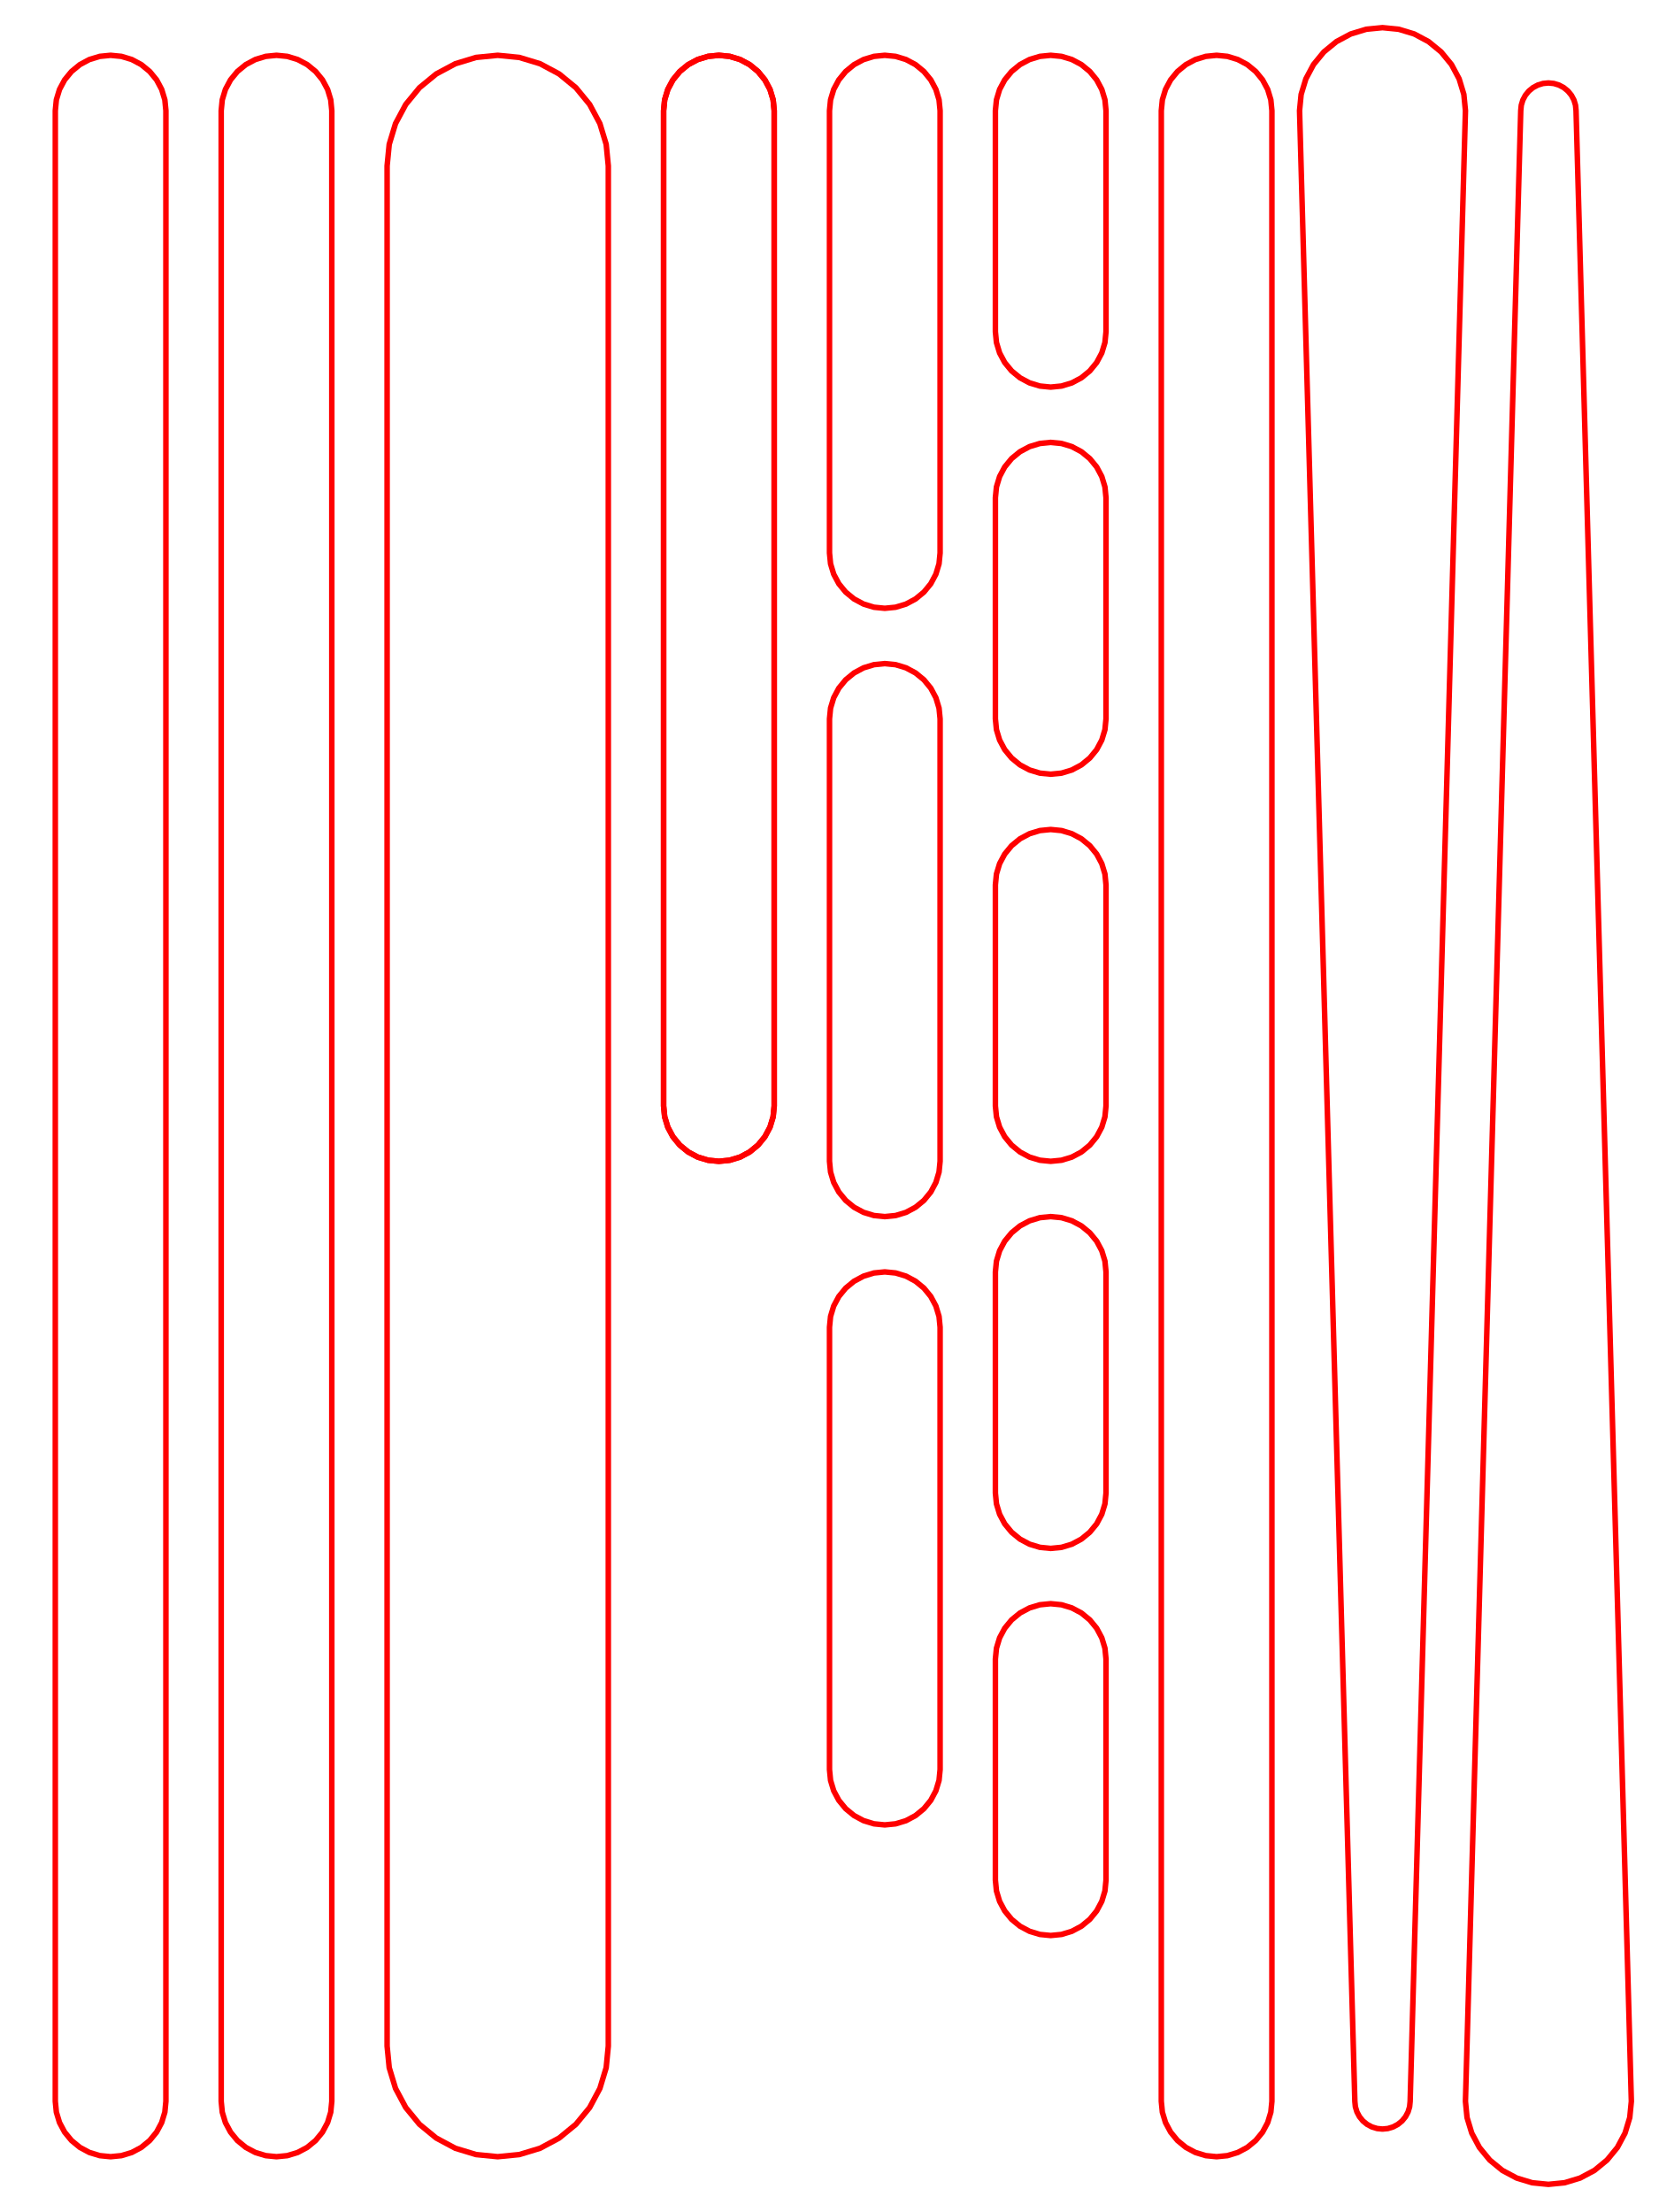
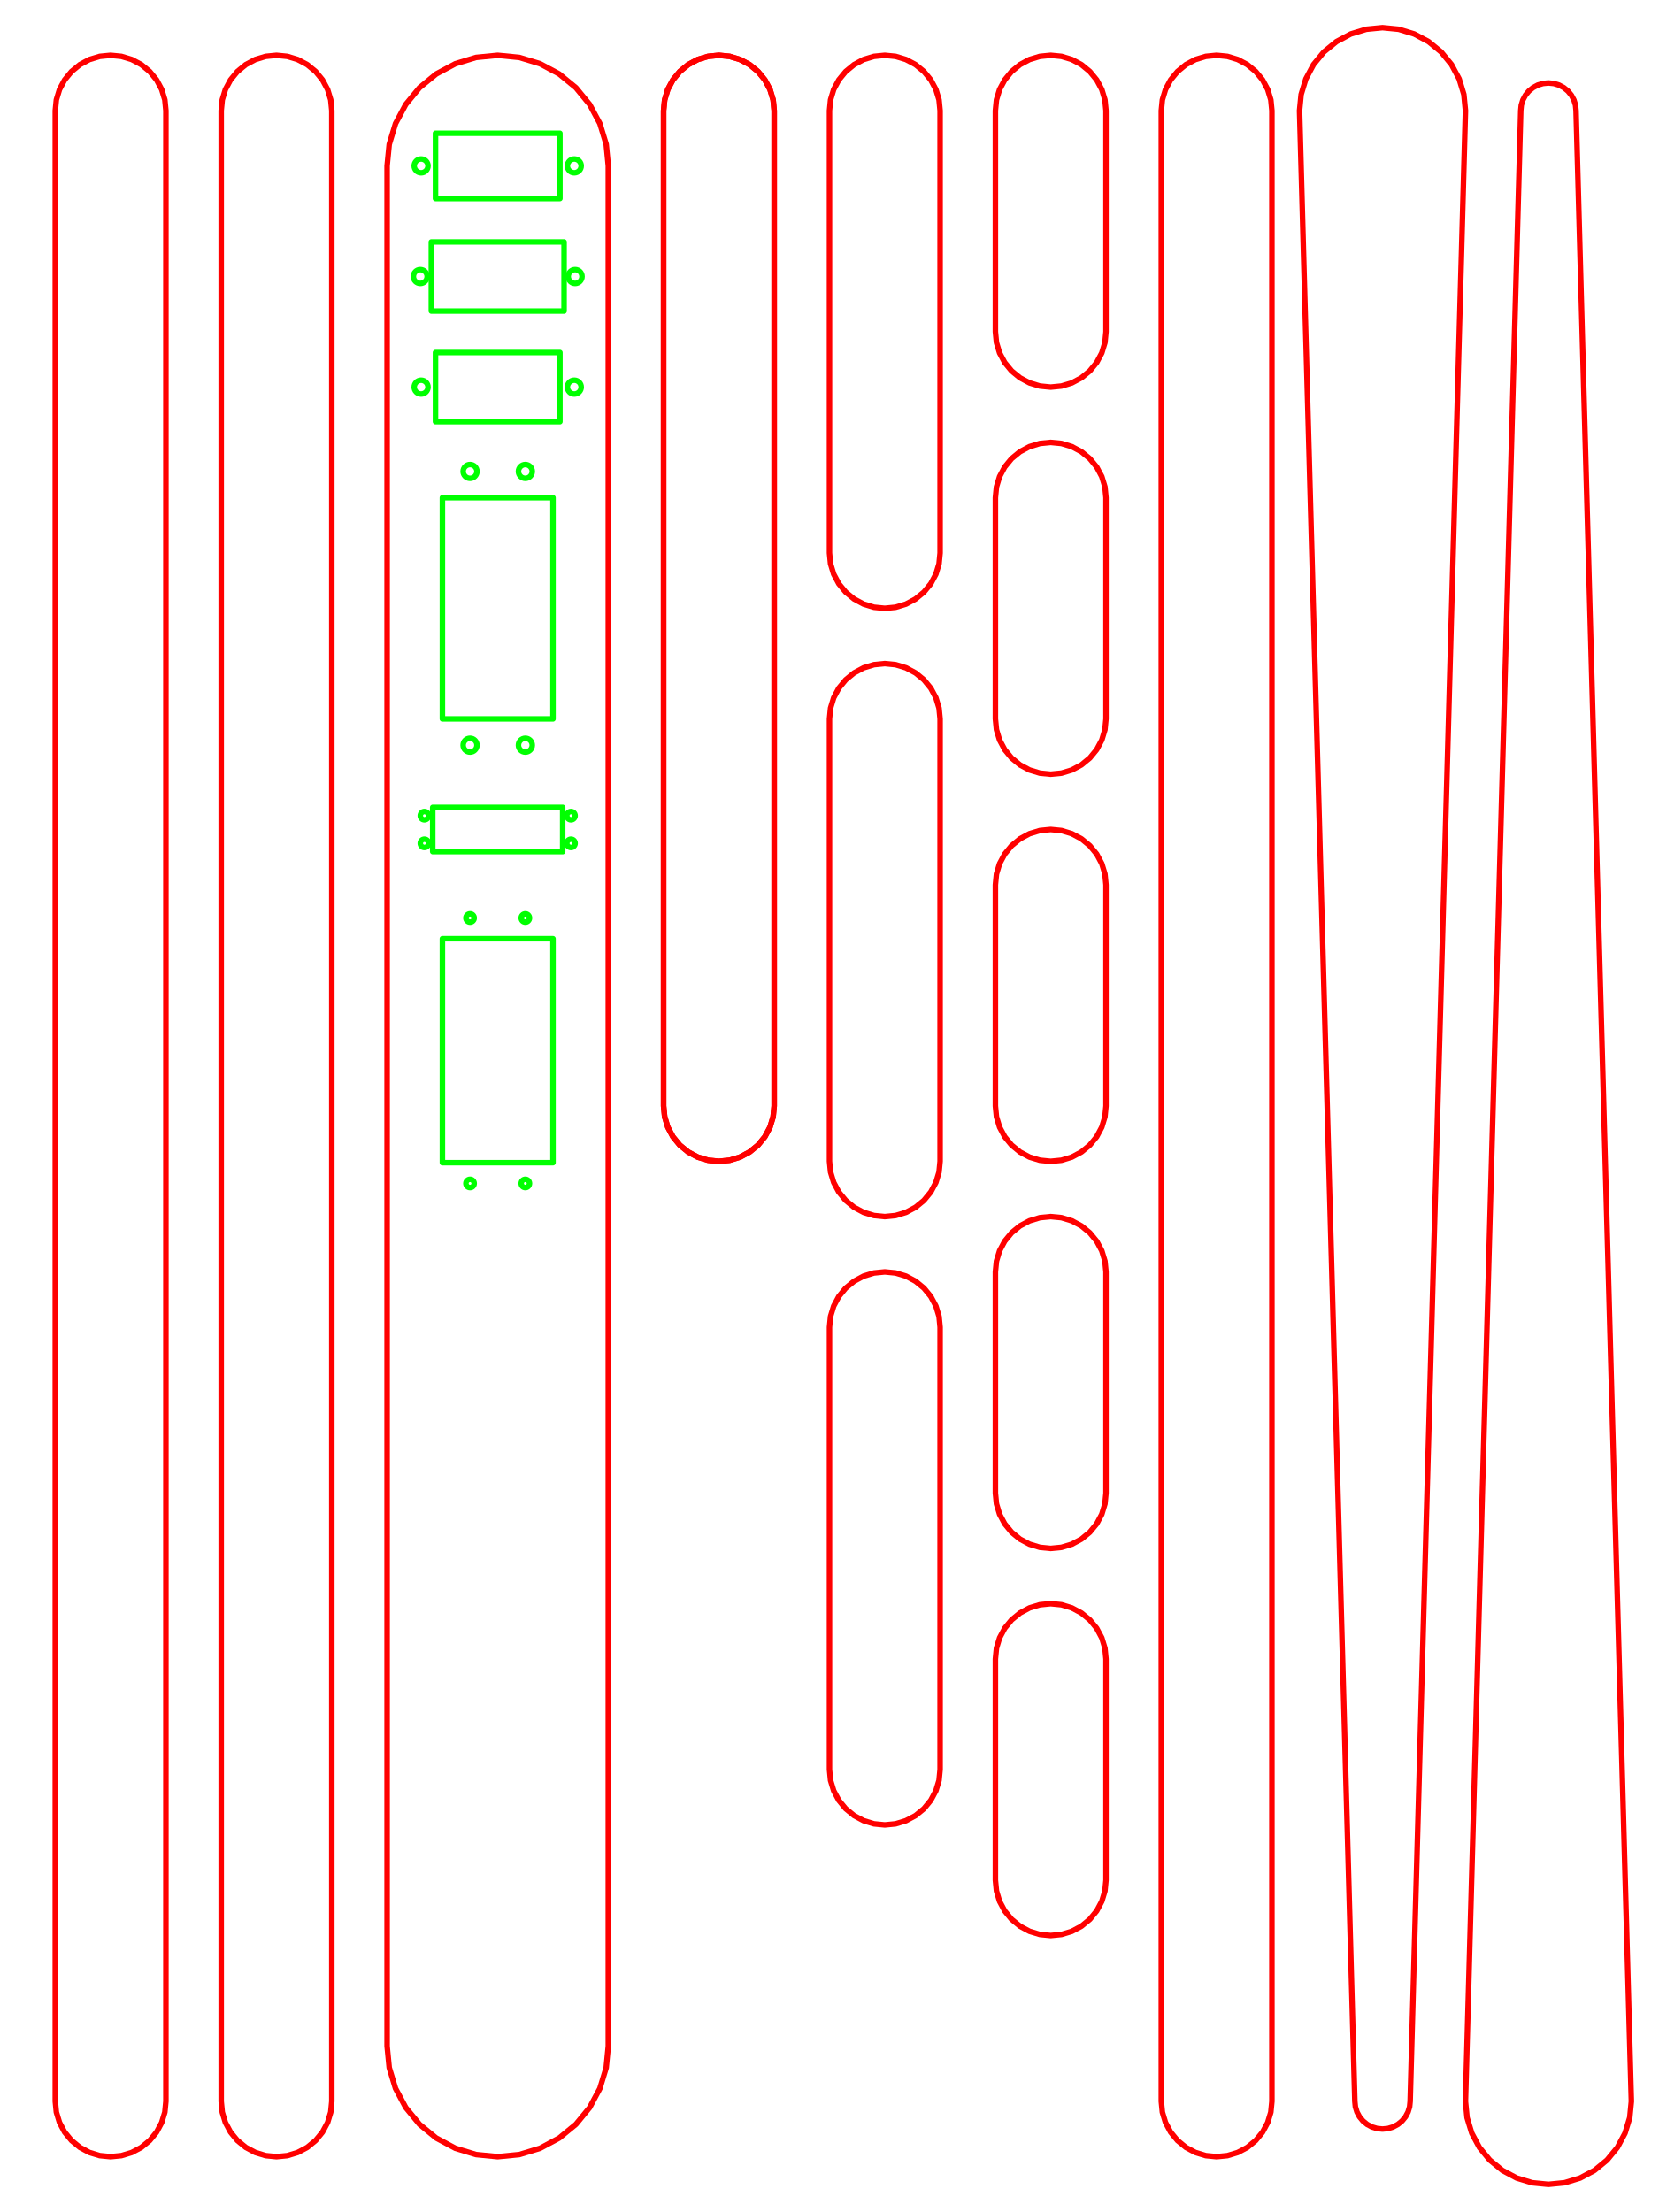
<svg xmlns="http://www.w3.org/2000/svg" viewBox="0 0 300.00 400.00" width="300.00mm" height="400.00mm">
-   <path d="M 29.808 381.951 L 29.239 383.827 L 28.315 385.556 L 27.071 387.071 L 25.556 388.315 L 23.827 389.239 L 21.951 389.808 L 20.000 390.000 L 18.049 389.808 L 16.173 389.239 L 14.444 388.315 L 12.929 387.071 L 11.685 385.556 L 10.761 383.827 L 10.192 381.951 L 10.000 380.000 L 10.000 20.000 L 10.192 18.049 L 10.761 16.173 L 11.685 14.444 L 12.929 12.929 L 14.444 11.685 L 16.173 10.761 L 18.049 10.192 L 20.000 10.000 L 21.951 10.192 L 23.827 10.761 L 25.556 11.685 L 27.071 12.929 L 28.315 14.444 L 29.239 16.173 L 29.808 18.049 L 30.000 20.000 L 30.000 380.000 Z" fill="none" stroke="#FF0000" stroke-width="1.0" stroke-linejoin="round" />
-   <path d="M 59.808 381.951 L 59.239 383.827 L 58.315 385.556 L 57.071 387.071 L 55.556 388.315 L 53.827 389.239 L 51.951 389.808 L 50.000 390.000 L 48.049 389.808 L 46.173 389.239 L 44.444 388.315 L 42.929 387.071 L 41.685 385.556 L 40.761 383.827 L 40.192 381.951 L 40.000 380.000 L 40.000 20.000 L 40.192 18.049 L 40.761 16.173 L 41.685 14.444 L 42.929 12.929 L 44.444 11.685 L 46.173 10.761 L 48.049 10.192 L 50.000 10.000 L 51.951 10.192 L 53.827 10.761 L 55.556 11.685 L 57.071 12.929 L 58.315 14.444 L 59.239 16.173 L 59.808 18.049 L 60.000 20.000 L 60.000 380.000 Z" fill="none" stroke="#FF0000" stroke-width="1.0" stroke-linejoin="round" />
-   <path d="M 109.616 373.902 L 108.478 377.654 L 106.629 381.111 L 104.142 384.142 L 101.111 386.629 L 97.654 388.478 L 93.902 389.616 L 90.000 390.000 L 86.098 389.616 L 82.346 388.478 L 78.889 386.629 L 75.858 384.142 L 73.371 381.111 L 71.522 377.654 L 70.384 373.902 L 70.000 370.000 L 70.000 30.000 L 70.384 26.098 L 71.522 22.346 L 73.371 18.889 L 75.858 15.858 L 78.889 13.371 L 82.346 11.522 L 86.098 10.384 L 90.000 10.000 L 93.902 10.384 L 97.654 11.522 L 101.111 13.371 L 104.142 15.858 L 106.629 18.889 L 108.478 22.346 L 109.616 26.098 L 110.000 30.000 L 110.000 370.000 Z" fill="none" stroke="#FF0000" stroke-width="1.0" stroke-linejoin="round" />
-   <path d="M 229.808 381.951 L 229.239 383.827 L 228.315 385.556 L 227.071 387.071 L 225.556 388.315 L 223.827 389.239 L 221.951 389.808 L 220.000 390.000 L 218.049 389.808 L 216.173 389.239 L 214.444 388.315 L 212.929 387.071 L 211.685 385.556 L 210.761 383.827 L 210.192 381.951 L 210.000 380.000 L 210.000 20.000 L 210.192 18.049 L 210.761 16.173 L 211.685 14.444 L 212.929 12.929 L 214.444 11.685 L 216.173 10.761 L 218.049 10.192 L 220.000 10.000 L 221.951 10.192 L 223.827 10.761 L 225.556 11.685 L 227.071 12.929 L 228.315 14.444 L 229.239 16.173 L 229.808 18.049 L 230.000 20.000 L 230.000 380.000 Z" fill="none" stroke="#FF0000" stroke-width="1.0" stroke-linejoin="round" />
-   <path d="M 199.808 61.951 L 199.239 63.827 L 198.315 65.556 L 197.071 67.071 L 195.556 68.315 L 193.827 69.239 L 191.951 69.808 L 190.000 70.000 L 188.049 69.808 L 186.173 69.239 L 184.444 68.315 L 182.929 67.071 L 181.685 65.556 L 180.761 63.827 L 180.192 61.951 L 180.000 60.000 L 180.000 20.000 L 180.192 18.049 L 180.761 16.173 L 181.685 14.444 L 182.929 12.929 L 184.444 11.685 L 186.173 10.761 L 188.049 10.192 L 190.000 10.000 L 191.951 10.192 L 193.827 10.761 L 195.556 11.685 L 197.071 12.929 L 198.315 14.444 L 199.239 16.173 L 199.808 18.049 L 200.000 20.000 L 200.000 60.000 Z" fill="none" stroke="#FF0000" stroke-width="1.0" stroke-linejoin="round" />
-   <path d="M 199.808 131.951 L 199.239 133.827 L 198.315 135.556 L 197.071 137.071 L 195.556 138.315 L 193.827 139.239 L 191.951 139.808 L 190.000 140.000 L 188.049 139.808 L 186.173 139.239 L 184.444 138.315 L 182.929 137.071 L 181.685 135.556 L 180.761 133.827 L 180.192 131.951 L 180.000 130.000 L 180.000 90.000 L 180.192 88.049 L 180.761 86.173 L 181.685 84.444 L 182.929 82.929 L 184.444 81.685 L 186.173 80.761 L 188.049 80.192 L 190.000 80.000 L 191.951 80.192 L 193.827 80.761 L 195.556 81.685 L 197.071 82.929 L 198.315 84.444 L 199.239 86.173 L 199.808 88.049 L 200.000 90.000 L 200.000 130.000 Z" fill="none" stroke="#FF0000" stroke-width="1.0" stroke-linejoin="round" />
-   <path d="M 199.808 201.951 L 199.239 203.827 L 198.315 205.556 L 197.071 207.071 L 195.556 208.315 L 193.827 209.239 L 191.951 209.808 L 190.000 210.000 L 188.049 209.808 L 186.173 209.239 L 184.444 208.315 L 182.929 207.071 L 181.685 205.556 L 180.761 203.827 L 180.192 201.951 L 180.000 200.000 L 180.000 160.000 L 180.192 158.049 L 180.761 156.173 L 181.685 154.444 L 182.929 152.929 L 184.444 151.685 L 186.173 150.761 L 188.049 150.192 L 190.000 150.000 L 191.951 150.192 L 193.827 150.761 L 195.556 151.685 L 197.071 152.929 L 198.315 154.444 L 199.239 156.173 L 199.808 158.049 L 200.000 160.000 L 200.000 200.000 Z" fill="none" stroke="#FF0000" stroke-width="1.0" stroke-linejoin="round" />
-   <path d="M 199.808 271.951 L 199.239 273.827 L 198.315 275.556 L 197.071 277.071 L 195.556 278.315 L 193.827 279.239 L 191.951 279.808 L 190.000 280.000 L 188.049 279.808 L 186.173 279.239 L 184.444 278.315 L 182.929 277.071 L 181.685 275.556 L 180.761 273.827 L 180.192 271.951 L 180.000 270.000 L 180.000 230.000 L 180.192 228.049 L 180.761 226.173 L 181.685 224.444 L 182.929 222.929 L 184.444 221.685 L 186.173 220.761 L 188.049 220.192 L 190.000 220.000 L 191.951 220.192 L 193.827 220.761 L 195.556 221.685 L 197.071 222.929 L 198.315 224.444 L 199.239 226.173 L 199.808 228.049 L 200.000 230.000 L 200.000 270.000 Z" fill="none" stroke="#FF0000" stroke-width="1.0" stroke-linejoin="round" />
-   <path d="M 199.808 341.951 L 199.239 343.827 L 198.315 345.556 L 197.071 347.071 L 195.556 348.315 L 193.827 349.239 L 191.951 349.808 L 190.000 350.000 L 188.049 349.808 L 186.173 349.239 L 184.444 348.315 L 182.929 347.071 L 181.685 345.556 L 180.761 343.827 L 180.192 341.951 L 180.000 340.000 L 180.000 300.000 L 180.192 298.049 L 180.761 296.173 L 181.685 294.444 L 182.929 292.929 L 184.444 291.685 L 186.173 290.761 L 188.049 290.192 L 190.000 290.000 L 191.951 290.192 L 193.827 290.761 L 195.556 291.685 L 197.071 292.929 L 198.315 294.444 L 199.239 296.173 L 199.808 298.049 L 200.000 300.000 L 200.000 340.000 Z" fill="none" stroke="#FF0000" stroke-width="1.0" stroke-linejoin="round" />
-   <path d="M 169.808 101.951 L 169.239 103.827 L 168.315 105.556 L 167.071 107.071 L 165.556 108.315 L 163.827 109.239 L 161.951 109.808 L 160.000 110.000 L 158.049 109.808 L 156.173 109.239 L 154.444 108.315 L 152.929 107.071 L 151.685 105.556 L 150.761 103.827 L 150.192 101.951 L 150.000 100.000 L 150.000 20.000 L 150.192 18.049 L 150.761 16.173 L 151.685 14.444 L 152.929 12.929 L 154.444 11.685 L 156.173 10.761 L 158.049 10.192 L 160.000 10.000 L 161.951 10.192 L 163.827 10.761 L 165.556 11.685 L 167.071 12.929 L 168.315 14.444 L 169.239 16.173 L 169.808 18.049 L 170.000 20.000 L 170.000 100.000 Z" fill="none" stroke="#FF0000" stroke-width="1.0" stroke-linejoin="round" />
-   <path d="M 169.808 211.951 L 169.239 213.827 L 168.315 215.556 L 167.071 217.071 L 165.556 218.315 L 163.827 219.239 L 161.951 219.808 L 160.000 220.000 L 158.049 219.808 L 156.173 219.239 L 154.444 218.315 L 152.929 217.071 L 151.685 215.556 L 150.761 213.827 L 150.192 211.951 L 150.000 210.000 L 150.000 130.000 L 150.192 128.049 L 150.761 126.173 L 151.685 124.444 L 152.929 122.929 L 154.444 121.685 L 156.173 120.761 L 158.049 120.192 L 160.000 120.000 L 161.951 120.192 L 163.827 120.761 L 165.556 121.685 L 167.071 122.929 L 168.315 124.444 L 169.239 126.173 L 169.808 128.049 L 170.000 130.000 L 170.000 210.000 Z" fill="none" stroke="#FF0000" stroke-width="1.0" stroke-linejoin="round" />
-   <path d="M 169.808 321.951 L 169.239 323.827 L 168.315 325.556 L 167.071 327.071 L 165.556 328.315 L 163.827 329.239 L 161.951 329.808 L 160.000 330.000 L 158.049 329.808 L 156.173 329.239 L 154.444 328.315 L 152.929 327.071 L 151.685 325.556 L 150.761 323.827 L 150.192 321.951 L 150.000 320.000 L 150.000 240.000 L 150.192 238.049 L 150.761 236.173 L 151.685 234.444 L 152.929 232.929 L 154.444 231.685 L 156.173 230.761 L 158.049 230.192 L 160.000 230.000 L 161.951 230.192 L 163.827 230.761 L 165.556 231.685 L 167.071 232.929 L 168.315 234.444 L 169.239 236.173 L 169.808 238.049 L 170.000 240.000 L 170.000 320.000 Z" fill="none" stroke="#FF0000" stroke-width="1.0" stroke-linejoin="round" />
-   <path d="M 139.808 201.951 L 139.239 203.827 L 138.315 205.556 L 137.071 207.071 L 135.556 208.315 L 133.827 209.239 L 131.951 209.808 L 130.000 210.000 L 128.049 209.808 L 126.173 209.239 L 124.444 208.315 L 122.929 207.071 L 121.685 205.556 L 120.761 203.827 L 120.192 201.951 L 120.000 200.000 L 120.000 20.000 L 120.192 18.049 L 120.761 16.173 L 121.685 14.444 L 122.929 12.929 L 124.444 11.685 L 126.173 10.761 L 128.049 10.192 L 130.000 10.000 L 131.951 10.192 L 133.827 10.761 L 135.556 11.685 L 137.071 12.929 L 138.315 14.444 L 139.239 16.173 L 139.808 18.049 L 140.000 20.000 L 140.000 200.000 Z" fill="none" stroke="#FF0000" stroke-width="1.0" stroke-linejoin="round" />
-   <path d="M 139.808 201.951 L 139.239 203.827 L 138.315 205.556 L 137.071 207.071 L 135.556 208.315 L 133.827 209.239 L 131.951 209.808 L 130.000 210.000 L 128.049 209.808 L 126.173 209.239 L 124.444 208.315 L 122.929 207.071 L 121.685 205.556 L 120.761 203.827 L 120.192 201.951 L 120.000 200.000 L 120.000 20.000 L 120.192 18.049 L 120.761 16.173 L 121.685 14.444 L 122.929 12.929 L 124.444 11.685 L 126.173 10.761 L 128.049 10.192 L 130.000 10.000 L 131.951 10.192 L 133.827 10.761 L 135.556 11.685 L 137.071 12.929 L 138.315 14.444 L 139.239 16.173 L 139.808 18.049 L 140.000 20.000 L 140.000 200.000 Z" fill="none" stroke="#FF0000" stroke-width="1.0" stroke-linejoin="round" />
-   <path d="M 255.000 380.000 L 254.904 380.975 L 254.619 381.913 L 254.157 382.778 L 253.536 383.536 L 252.778 384.157 L 251.913 384.619 L 250.975 384.904 L 250.000 385.000 L 249.025 384.904 L 248.087 384.619 L 247.222 384.157 L 246.464 383.536 L 245.843 382.778 L 245.381 381.913 L 245.096 380.975 L 245.000 380.000 L 235.000 20.000 L 235.288 17.074 L 236.142 14.260 L 237.528 11.666 L 239.393 9.393 L 241.666 7.528 L 244.260 6.142 L 247.074 5.288 L 250.000 5.000 L 252.926 5.288 L 255.740 6.142 L 258.334 7.528 L 260.607 9.393 L 262.472 11.666 L 263.858 14.260 L 264.712 17.074 L 265.000 20.000 Z" fill="none" stroke="#FF0000" stroke-width="1.0" stroke-linejoin="round" />
-   <path d="M 275.000 20.000 L 275.096 19.025 L 275.381 18.087 L 275.843 17.222 L 276.464 16.464 L 277.222 15.843 L 278.087 15.381 L 279.025 15.096 L 280.000 15.000 L 280.975 15.096 L 281.913 15.381 L 282.778 15.843 L 283.536 16.464 L 284.157 17.222 L 284.619 18.087 L 284.904 19.025 L 285.000 20.000 L 295.000 380.000 L 294.712 382.926 L 293.858 385.740 L 292.472 388.334 L 290.607 390.607 L 288.334 392.472 L 285.740 393.858 L 282.926 394.712 L 280.000 395.000 L 277.074 394.712 L 274.260 393.858 L 271.666 392.472 L 269.393 390.607 L 267.528 388.334 L 266.142 385.740 L 265.288 382.926 L 265.000 380.000 Z" fill="none" stroke="#FF0000" stroke-width="1.0" stroke-linejoin="round" />
+   <g label="LatticeBeam">
+     <g label="Point1">
+             
+         </g>
+     <g label="Point2">
+         </g>
+     <path d="M 29.808 381.951 L 29.239 383.827 L 28.315 385.556 L 27.071 387.071 L 25.556 388.315 L 23.827 389.239 L 21.951 389.808 L 20.000 390.000 L 18.049 389.808 L 16.173 389.239 L 14.444 388.315 L 12.929 387.071 L 11.685 385.556 L 10.761 383.827 L 10.192 381.951 L 10.000 380.000 L 10.000 20.000 L 10.192 18.049 L 10.761 16.173 L 11.685 14.444 L 12.929 12.929 L 14.444 11.685 L 16.173 10.761 L 18.049 10.192 L 20.000 10.000 L 21.951 10.192 L 23.827 10.761 L 25.556 11.685 L 27.071 12.929 L 28.315 14.444 L 29.239 16.173 L 29.808 18.049 L 30.000 20.000 L 30.000 380.000 Z" fill="none" stroke="#FF0000" stroke-width="1.0" stroke-linejoin="round" />
+   </g>
+   <g label="LatticeBeam2">
+     <g label="Point1">
+             
+         </g>
+     <g label="Point2">
+         </g>
+     <path d="M 59.808 381.951 L 59.239 383.827 L 58.315 385.556 L 57.071 387.071 L 55.556 388.315 L 53.827 389.239 L 51.951 389.808 L 50.000 390.000 L 48.049 389.808 L 46.173 389.239 L 44.444 388.315 L 42.929 387.071 L 41.685 385.556 L 40.761 383.827 L 40.192 381.951 L 40.000 380.000 L 40.000 20.000 L 40.192 18.049 L 40.761 16.173 L 41.685 14.444 L 42.929 12.929 L 44.444 11.685 L 46.173 10.761 L 48.049 10.192 L 50.000 10.000 L 51.951 10.192 L 53.827 10.761 L 55.556 11.685 L 57.071 12.929 L 58.315 14.444 L 59.239 16.173 L 59.808 18.049 L 60.000 20.000 L 60.000 380.000 Z" fill="none" stroke="#FF0000" stroke-width="1.0" stroke-linejoin="round" />
+   </g>
+   <g label="LatticeBeam14">
+     <g label="Point1">
+       <g label="SG90 Servo">
+         <path d="M 101.250 24.100 L 101.250 35.900 L 78.750 35.900 L 78.750 24.100 Z" fill="none" stroke="#00FF00" stroke-width="1.0" stroke-linejoin="round" />
+         <circle cx="103.850" cy="30.000" r="1.250" fill="none" stroke="#00FF00" stroke-width="1.0" />
+         <circle cx="76.150" cy="30.000" r="1.250" fill="none" stroke="#00FF00" stroke-width="1.0" />
+       </g>
+       <g label="MG90S Servo">
+         <path d="M 102.000 43.750 L 102.000 56.250 L 78.000 56.250 L 78.000 43.750 Z" fill="none" stroke="#00FF00" stroke-width="1.0" stroke-linejoin="round" />
+         <circle cx="104.000" cy="50.000" r="1.250" fill="none" stroke="#00FF00" stroke-width="1.0" />
+         <circle cx="76.000" cy="50.000" r="1.250" fill="none" stroke="#00FF00" stroke-width="1.0" />
+       </g>
+       <g label="MG90D Servo">
+         <path d="M 101.250 63.750 L 101.250 76.250 L 78.750 76.250 L 78.750 63.750 Z" fill="none" stroke="#00FF00" stroke-width="1.0" stroke-linejoin="round" />
+         <circle cx="103.850" cy="70.000" r="1.250" fill="none" stroke="#00FF00" stroke-width="1.0" />
+         <circle cx="76.150" cy="70.000" r="1.250" fill="none" stroke="#00FF00" stroke-width="1.0" />
+       </g>
+       <g label="DS3218 Servo">
+         <path d="M 100.000 130.000 L 80.000 130.000 L 80.000 90.000 L 100.000 90.000 Z" fill="none" stroke="#00FF00" stroke-width="1.0" stroke-linejoin="round" />
+         <circle cx="85.000" cy="134.750" r="1.250" fill="none" stroke="#00FF00" stroke-width="1.0" />
+         <circle cx="95.000" cy="134.750" r="1.250" fill="none" stroke="#00FF00" stroke-width="1.0" />
+         <circle cx="85.000" cy="85.250" r="1.250" fill="none" stroke="#00FF00" stroke-width="1.0" />
+         <circle cx="95.000" cy="85.250" r="1.250" fill="none" stroke="#00FF00" stroke-width="1.0" />
+       </g>
+       <g label="KST X08 S Servo">
+         <path d="M 101.750 146.000 L 101.750 154.000 L 78.250 154.000 L 78.250 146.000 Z" fill="none" stroke="#00FF00" stroke-width="1.0" stroke-linejoin="round" />
+         <circle cx="103.250" cy="152.500" r="0.750" fill="none" stroke="#00FF00" stroke-width="1.0" />
+         <circle cx="103.250" cy="147.500" r="0.750" fill="none" stroke="#00FF00" stroke-width="1.0" />
+         <circle cx="76.750" cy="152.500" r="0.750" fill="none" stroke="#00FF00" stroke-width="1.0" />
+         <circle cx="76.750" cy="147.500" r="0.750" fill="none" stroke="#00FF00" stroke-width="1.0" />
+       </g>
+       <g label="MG995 Servo">
+         <path d="M 100.000 210.250 L 80.000 210.250 L 80.000 169.750 L 100.000 169.750 Z" fill="none" stroke="#00FF00" stroke-width="1.0" stroke-linejoin="round" />
+         <circle cx="85.000" cy="214.000" r="0.750" fill="none" stroke="#00FF00" stroke-width="1.0" />
+         <circle cx="95.000" cy="214.000" r="0.750" fill="none" stroke="#00FF00" stroke-width="1.0" />
+         <circle cx="85.000" cy="166.000" r="0.750" fill="none" stroke="#00FF00" stroke-width="1.0" />
+         <circle cx="95.000" cy="166.000" r="0.750" fill="none" stroke="#00FF00" stroke-width="1.0" />
+       </g>
+     </g>
+     <g label="Point2">
+         </g>
+     <path d="M 109.616 373.902 L 108.478 377.654 L 106.629 381.111 L 104.142 384.142 L 101.111 386.629 L 97.654 388.478 L 93.902 389.616 L 90.000 390.000 L 86.098 389.616 L 82.346 388.478 L 78.889 386.629 L 75.858 384.142 L 73.371 381.111 L 71.522 377.654 L 70.384 373.902 L 70.000 370.000 L 70.000 30.000 L 70.384 26.098 L 71.522 22.346 L 73.371 18.889 L 75.858 15.858 L 78.889 13.371 L 82.346 11.522 L 86.098 10.384 L 90.000 10.000 L 93.902 10.384 L 97.654 11.522 L 101.111 13.371 L 104.142 15.858 L 106.629 18.889 L 108.478 22.346 L 109.616 26.098 L 110.000 30.000 L 110.000 370.000 Z" fill="none" stroke="#FF0000" stroke-width="1.0" stroke-linejoin="round" />
+   </g>
+   <g label="LatticeBeam3">
+     <g label="Point1">
+             
+             
+         </g>
+     <g label="Point2">
+         </g>
+     <path d="M 229.808 381.951 L 229.239 383.827 L 228.315 385.556 L 227.071 387.071 L 225.556 388.315 L 223.827 389.239 L 221.951 389.808 L 220.000 390.000 L 218.049 389.808 L 216.173 389.239 L 214.444 388.315 L 212.929 387.071 L 211.685 385.556 L 210.761 383.827 L 210.192 381.951 L 210.000 380.000 L 210.000 20.000 L 210.192 18.049 L 210.761 16.173 L 211.685 14.444 L 212.929 12.929 L 214.444 11.685 L 216.173 10.761 L 218.049 10.192 L 220.000 10.000 L 221.951 10.192 L 223.827 10.761 L 225.556 11.685 L 227.071 12.929 L 228.315 14.444 L 229.239 16.173 L 229.808 18.049 L 230.000 20.000 L 230.000 380.000 Z" fill="none" stroke="#FF0000" stroke-width="1.0" stroke-linejoin="round" />
+   </g>
+   <g label="LatticeBeam4">
+     <g label="Point1">
+             
+         </g>
+     <g label="Point2">
+         </g>
+     <path d="M 199.808 61.951 L 199.239 63.827 L 198.315 65.556 L 197.071 67.071 L 195.556 68.315 L 193.827 69.239 L 191.951 69.808 L 190.000 70.000 L 188.049 69.808 L 186.173 69.239 L 184.444 68.315 L 182.929 67.071 L 181.685 65.556 L 180.761 63.827 L 180.192 61.951 L 180.000 60.000 L 180.000 20.000 L 180.192 18.049 L 180.761 16.173 L 181.685 14.444 L 182.929 12.929 L 184.444 11.685 L 186.173 10.761 L 188.049 10.192 L 190.000 10.000 L 191.951 10.192 L 193.827 10.761 L 195.556 11.685 L 197.071 12.929 L 198.315 14.444 L 199.239 16.173 L 199.808 18.049 L 200.000 20.000 L 200.000 60.000 Z" fill="none" stroke="#FF0000" stroke-width="1.0" stroke-linejoin="round" />
+   </g>
+   <g label="LatticeBeam5">
+     <g label="Point1">
+             
+         </g>
+     <g label="Point2">
+         </g>
+     <path d="M 199.808 131.951 L 199.239 133.827 L 198.315 135.556 L 197.071 137.071 L 195.556 138.315 L 193.827 139.239 L 191.951 139.808 L 190.000 140.000 L 188.049 139.808 L 186.173 139.239 L 184.444 138.315 L 182.929 137.071 L 181.685 135.556 L 180.761 133.827 L 180.192 131.951 L 180.000 130.000 L 180.000 90.000 L 180.192 88.049 L 180.761 86.173 L 181.685 84.444 L 182.929 82.929 L 184.444 81.685 L 186.173 80.761 L 188.049 80.192 L 190.000 80.000 L 191.951 80.192 L 193.827 80.761 L 195.556 81.685 L 197.071 82.929 L 198.315 84.444 L 199.239 86.173 L 199.808 88.049 L 200.000 90.000 L 200.000 130.000 Z" fill="none" stroke="#FF0000" stroke-width="1.0" stroke-linejoin="round" />
+   </g>
+   <g label="LatticeBeam6">
+     <g label="Point1">
+             
+         </g>
+     <g label="Point2">
+         </g>
+     <path d="M 199.808 201.951 L 199.239 203.827 L 198.315 205.556 L 197.071 207.071 L 195.556 208.315 L 193.827 209.239 L 191.951 209.808 L 190.000 210.000 L 188.049 209.808 L 186.173 209.239 L 184.444 208.315 L 182.929 207.071 L 181.685 205.556 L 180.761 203.827 L 180.192 201.951 L 180.000 200.000 L 180.000 160.000 L 180.192 158.049 L 180.761 156.173 L 181.685 154.444 L 182.929 152.929 L 184.444 151.685 L 186.173 150.761 L 188.049 150.192 L 190.000 150.000 L 191.951 150.192 L 193.827 150.761 L 195.556 151.685 L 197.071 152.929 L 198.315 154.444 L 199.239 156.173 L 199.808 158.049 L 200.000 160.000 L 200.000 200.000 Z" fill="none" stroke="#FF0000" stroke-width="1.0" stroke-linejoin="round" />
+   </g>
+   <g label="LatticeBeam7">
+     <g label="Point1">
+             
+         </g>
+     <g label="Point2">
+         </g>
+     <path d="M 199.808 271.951 L 199.239 273.827 L 198.315 275.556 L 197.071 277.071 L 195.556 278.315 L 193.827 279.239 L 191.951 279.808 L 190.000 280.000 L 188.049 279.808 L 186.173 279.239 L 184.444 278.315 L 182.929 277.071 L 181.685 275.556 L 180.761 273.827 L 180.192 271.951 L 180.000 270.000 L 180.000 230.000 L 180.192 228.049 L 180.761 226.173 L 181.685 224.444 L 182.929 222.929 L 184.444 221.685 L 186.173 220.761 L 188.049 220.192 L 190.000 220.000 L 191.951 220.192 L 193.827 220.761 L 195.556 221.685 L 197.071 222.929 L 198.315 224.444 L 199.239 226.173 L 199.808 228.049 L 200.000 230.000 L 200.000 270.000 Z" fill="none" stroke="#FF0000" stroke-width="1.0" stroke-linejoin="round" />
+   </g>
+   <g label="LatticeBeam8">
+     <g label="Point1">
+             
+         </g>
+     <g label="Point2">
+         </g>
+     <path d="M 199.808 341.951 L 199.239 343.827 L 198.315 345.556 L 197.071 347.071 L 195.556 348.315 L 193.827 349.239 L 191.951 349.808 L 190.000 350.000 L 188.049 349.808 L 186.173 349.239 L 184.444 348.315 L 182.929 347.071 L 181.685 345.556 L 180.761 343.827 L 180.192 341.951 L 180.000 340.000 L 180.000 300.000 L 180.192 298.049 L 180.761 296.173 L 181.685 294.444 L 182.929 292.929 L 184.444 291.685 L 186.173 290.761 L 188.049 290.192 L 190.000 290.000 L 191.951 290.192 L 193.827 290.761 L 195.556 291.685 L 197.071 292.929 L 198.315 294.444 L 199.239 296.173 L 199.808 298.049 L 200.000 300.000 L 200.000 340.000 Z" fill="none" stroke="#FF0000" stroke-width="1.0" stroke-linejoin="round" />
+   </g>
+   <g label="LatticeBeam9">
+     <g label="Point1">
+             
+         </g>
+     <g label="Point2">
+         </g>
+     <path d="M 169.808 101.951 L 169.239 103.827 L 168.315 105.556 L 167.071 107.071 L 165.556 108.315 L 163.827 109.239 L 161.951 109.808 L 160.000 110.000 L 158.049 109.808 L 156.173 109.239 L 154.444 108.315 L 152.929 107.071 L 151.685 105.556 L 150.761 103.827 L 150.192 101.951 L 150.000 100.000 L 150.000 20.000 L 150.192 18.049 L 150.761 16.173 L 151.685 14.444 L 152.929 12.929 L 154.444 11.685 L 156.173 10.761 L 158.049 10.192 L 160.000 10.000 L 161.951 10.192 L 163.827 10.761 L 165.556 11.685 L 167.071 12.929 L 168.315 14.444 L 169.239 16.173 L 169.808 18.049 L 170.000 20.000 L 170.000 100.000 Z" fill="none" stroke="#FF0000" stroke-width="1.0" stroke-linejoin="round" />
+   </g>
+   <g label="LatticeBeam10">
+     <g label="Point1">
+             
+         </g>
+     <g label="Point2">
+         </g>
+     <path d="M 169.808 211.951 L 169.239 213.827 L 168.315 215.556 L 167.071 217.071 L 165.556 218.315 L 163.827 219.239 L 161.951 219.808 L 160.000 220.000 L 158.049 219.808 L 156.173 219.239 L 154.444 218.315 L 152.929 217.071 L 151.685 215.556 L 150.761 213.827 L 150.192 211.951 L 150.000 210.000 L 150.000 130.000 L 150.192 128.049 L 150.761 126.173 L 151.685 124.444 L 152.929 122.929 L 154.444 121.685 L 156.173 120.761 L 158.049 120.192 L 160.000 120.000 L 161.951 120.192 L 163.827 120.761 L 165.556 121.685 L 167.071 122.929 L 168.315 124.444 L 169.239 126.173 L 169.808 128.049 L 170.000 130.000 L 170.000 210.000 Z" fill="none" stroke="#FF0000" stroke-width="1.0" stroke-linejoin="round" />
+   </g>
+   <g label="LatticeBeam11">
+     <g label="Point1">
+             
+         </g>
+     <g label="Point2">
+         </g>
+     <path d="M 169.808 321.951 L 169.239 323.827 L 168.315 325.556 L 167.071 327.071 L 165.556 328.315 L 163.827 329.239 L 161.951 329.808 L 160.000 330.000 L 158.049 329.808 L 156.173 329.239 L 154.444 328.315 L 152.929 327.071 L 151.685 325.556 L 150.761 323.827 L 150.192 321.951 L 150.000 320.000 L 150.000 240.000 L 150.192 238.049 L 150.761 236.173 L 151.685 234.444 L 152.929 232.929 L 154.444 231.685 L 156.173 230.761 L 158.049 230.192 L 160.000 230.000 L 161.951 230.192 L 163.827 230.761 L 165.556 231.685 L 167.071 232.929 L 168.315 234.444 L 169.239 236.173 L 169.808 238.049 L 170.000 240.000 L 170.000 320.000 Z" fill="none" stroke="#FF0000" stroke-width="1.0" stroke-linejoin="round" />
+   </g>
+   <g label="LatticeBeam12">
+     <g label="Point1">
+             
+         </g>
+     <g label="Point2">
+         </g>
+     <path d="M 139.808 201.951 L 139.239 203.827 L 138.315 205.556 L 137.071 207.071 L 135.556 208.315 L 133.827 209.239 L 131.951 209.808 L 130.000 210.000 L 128.049 209.808 L 126.173 209.239 L 124.444 208.315 L 122.929 207.071 L 121.685 205.556 L 120.761 203.827 L 120.192 201.951 L 120.000 200.000 L 120.000 20.000 L 120.192 18.049 L 120.761 16.173 L 121.685 14.444 L 122.929 12.929 L 124.444 11.685 L 126.173 10.761 L 128.049 10.192 L 130.000 10.000 L 131.951 10.192 L 133.827 10.761 L 135.556 11.685 L 137.071 12.929 L 138.315 14.444 L 139.239 16.173 L 139.808 18.049 L 140.000 20.000 L 140.000 200.000 Z" fill="none" stroke="#FF0000" stroke-width="1.0" stroke-linejoin="round" />
+   </g>
+   <g label="LatticeBeam13">
+     <g label="Point1">
+             
+         </g>
+     <g label="Point2">
+         </g>
+     <path d="M 139.808 201.951 L 139.239 203.827 L 138.315 205.556 L 137.071 207.071 L 135.556 208.315 L 133.827 209.239 L 131.951 209.808 L 130.000 210.000 L 128.049 209.808 L 126.173 209.239 L 124.444 208.315 L 122.929 207.071 L 121.685 205.556 L 120.761 203.827 L 120.192 201.951 L 120.000 200.000 L 120.000 20.000 L 120.192 18.049 L 120.761 16.173 L 121.685 14.444 L 122.929 12.929 L 124.444 11.685 L 126.173 10.761 L 128.049 10.192 L 130.000 10.000 L 131.951 10.192 L 133.827 10.761 L 135.556 11.685 L 137.071 12.929 L 138.315 14.444 L 139.239 16.173 L 139.808 18.049 L 140.000 20.000 L 140.000 200.000 Z" fill="none" stroke="#FF0000" stroke-width="1.0" stroke-linejoin="round" />
+   </g>
+   <g label="LatticeLeg">
+     <g label="Point">
+             
+             
+         </g>
+     <g label="Point2">
+         </g>
+     <path d="M 255.000 380.000 L 254.904 380.975 L 254.619 381.913 L 254.157 382.778 L 253.536 383.536 L 252.778 384.157 L 251.913 384.619 L 250.975 384.904 L 250.000 385.000 L 249.025 384.904 L 248.087 384.619 L 247.222 384.157 L 246.464 383.536 L 245.843 382.778 L 245.381 381.913 L 245.096 380.975 L 245.000 380.000 L 235.000 20.000 L 235.288 17.074 L 236.142 14.260 L 237.528 11.666 L 239.393 9.393 L 241.666 7.528 L 244.260 6.142 L 247.074 5.288 L 250.000 5.000 L 252.926 5.288 L 255.740 6.142 L 258.334 7.528 L 260.607 9.393 L 262.472 11.666 L 263.858 14.260 L 264.712 17.074 L 265.000 20.000 Z" fill="none" stroke="#FF0000" stroke-width="1.0" stroke-linejoin="round" />
+   </g>
+   <g label="LatticeLeg2">
+     <g label="Point">
+             
+             
+         </g>
+     <g label="Point2">
+         </g>
+     <path d="M 275.000 20.000 L 275.096 19.025 L 275.381 18.087 L 275.843 17.222 L 276.464 16.464 L 277.222 15.843 L 278.087 15.381 L 279.025 15.096 L 280.000 15.000 L 280.975 15.096 L 281.913 15.381 L 282.778 15.843 L 283.536 16.464 L 284.157 17.222 L 284.619 18.087 L 284.904 19.025 L 285.000 20.000 L 295.000 380.000 L 294.712 382.926 L 293.858 385.740 L 292.472 388.334 L 290.607 390.607 L 288.334 392.472 L 285.740 393.858 L 282.926 394.712 L 280.000 395.000 L 277.074 394.712 L 274.260 393.858 L 271.666 392.472 L 269.393 390.607 L 267.528 388.334 L 266.142 385.740 L 265.288 382.926 L 265.000 380.000 Z" fill="none" stroke="#FF0000" stroke-width="1.0" stroke-linejoin="round" />
+   </g>
</svg>
